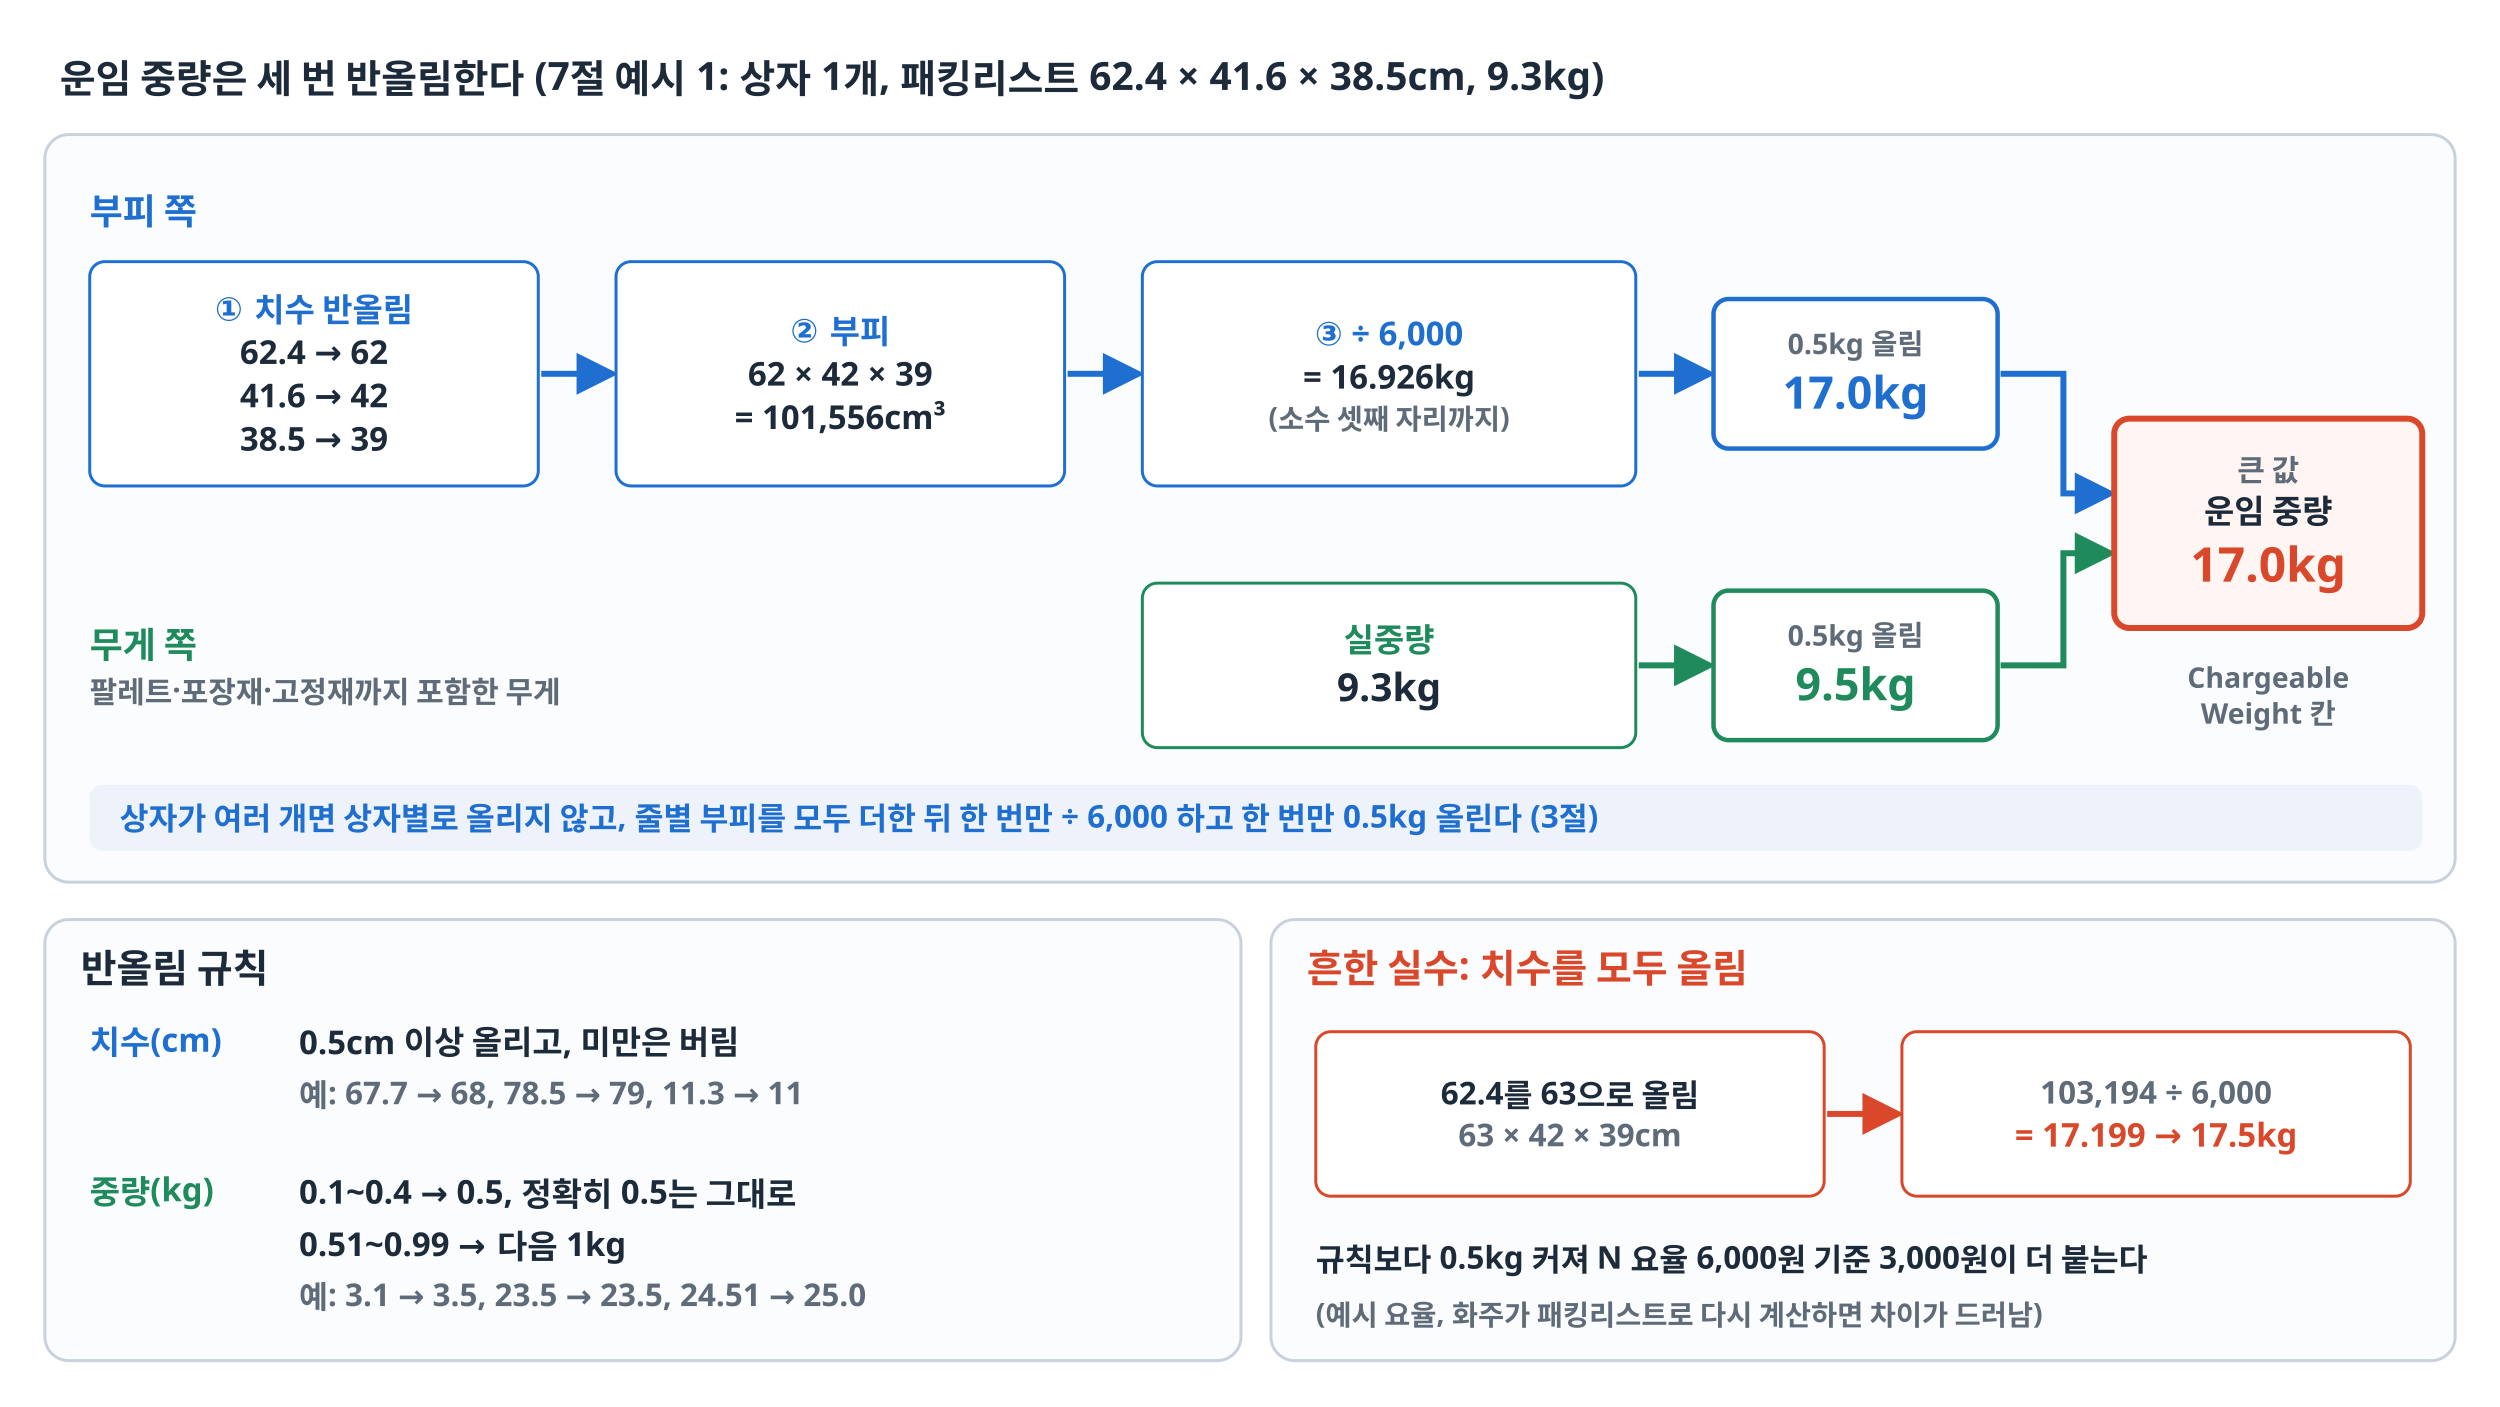
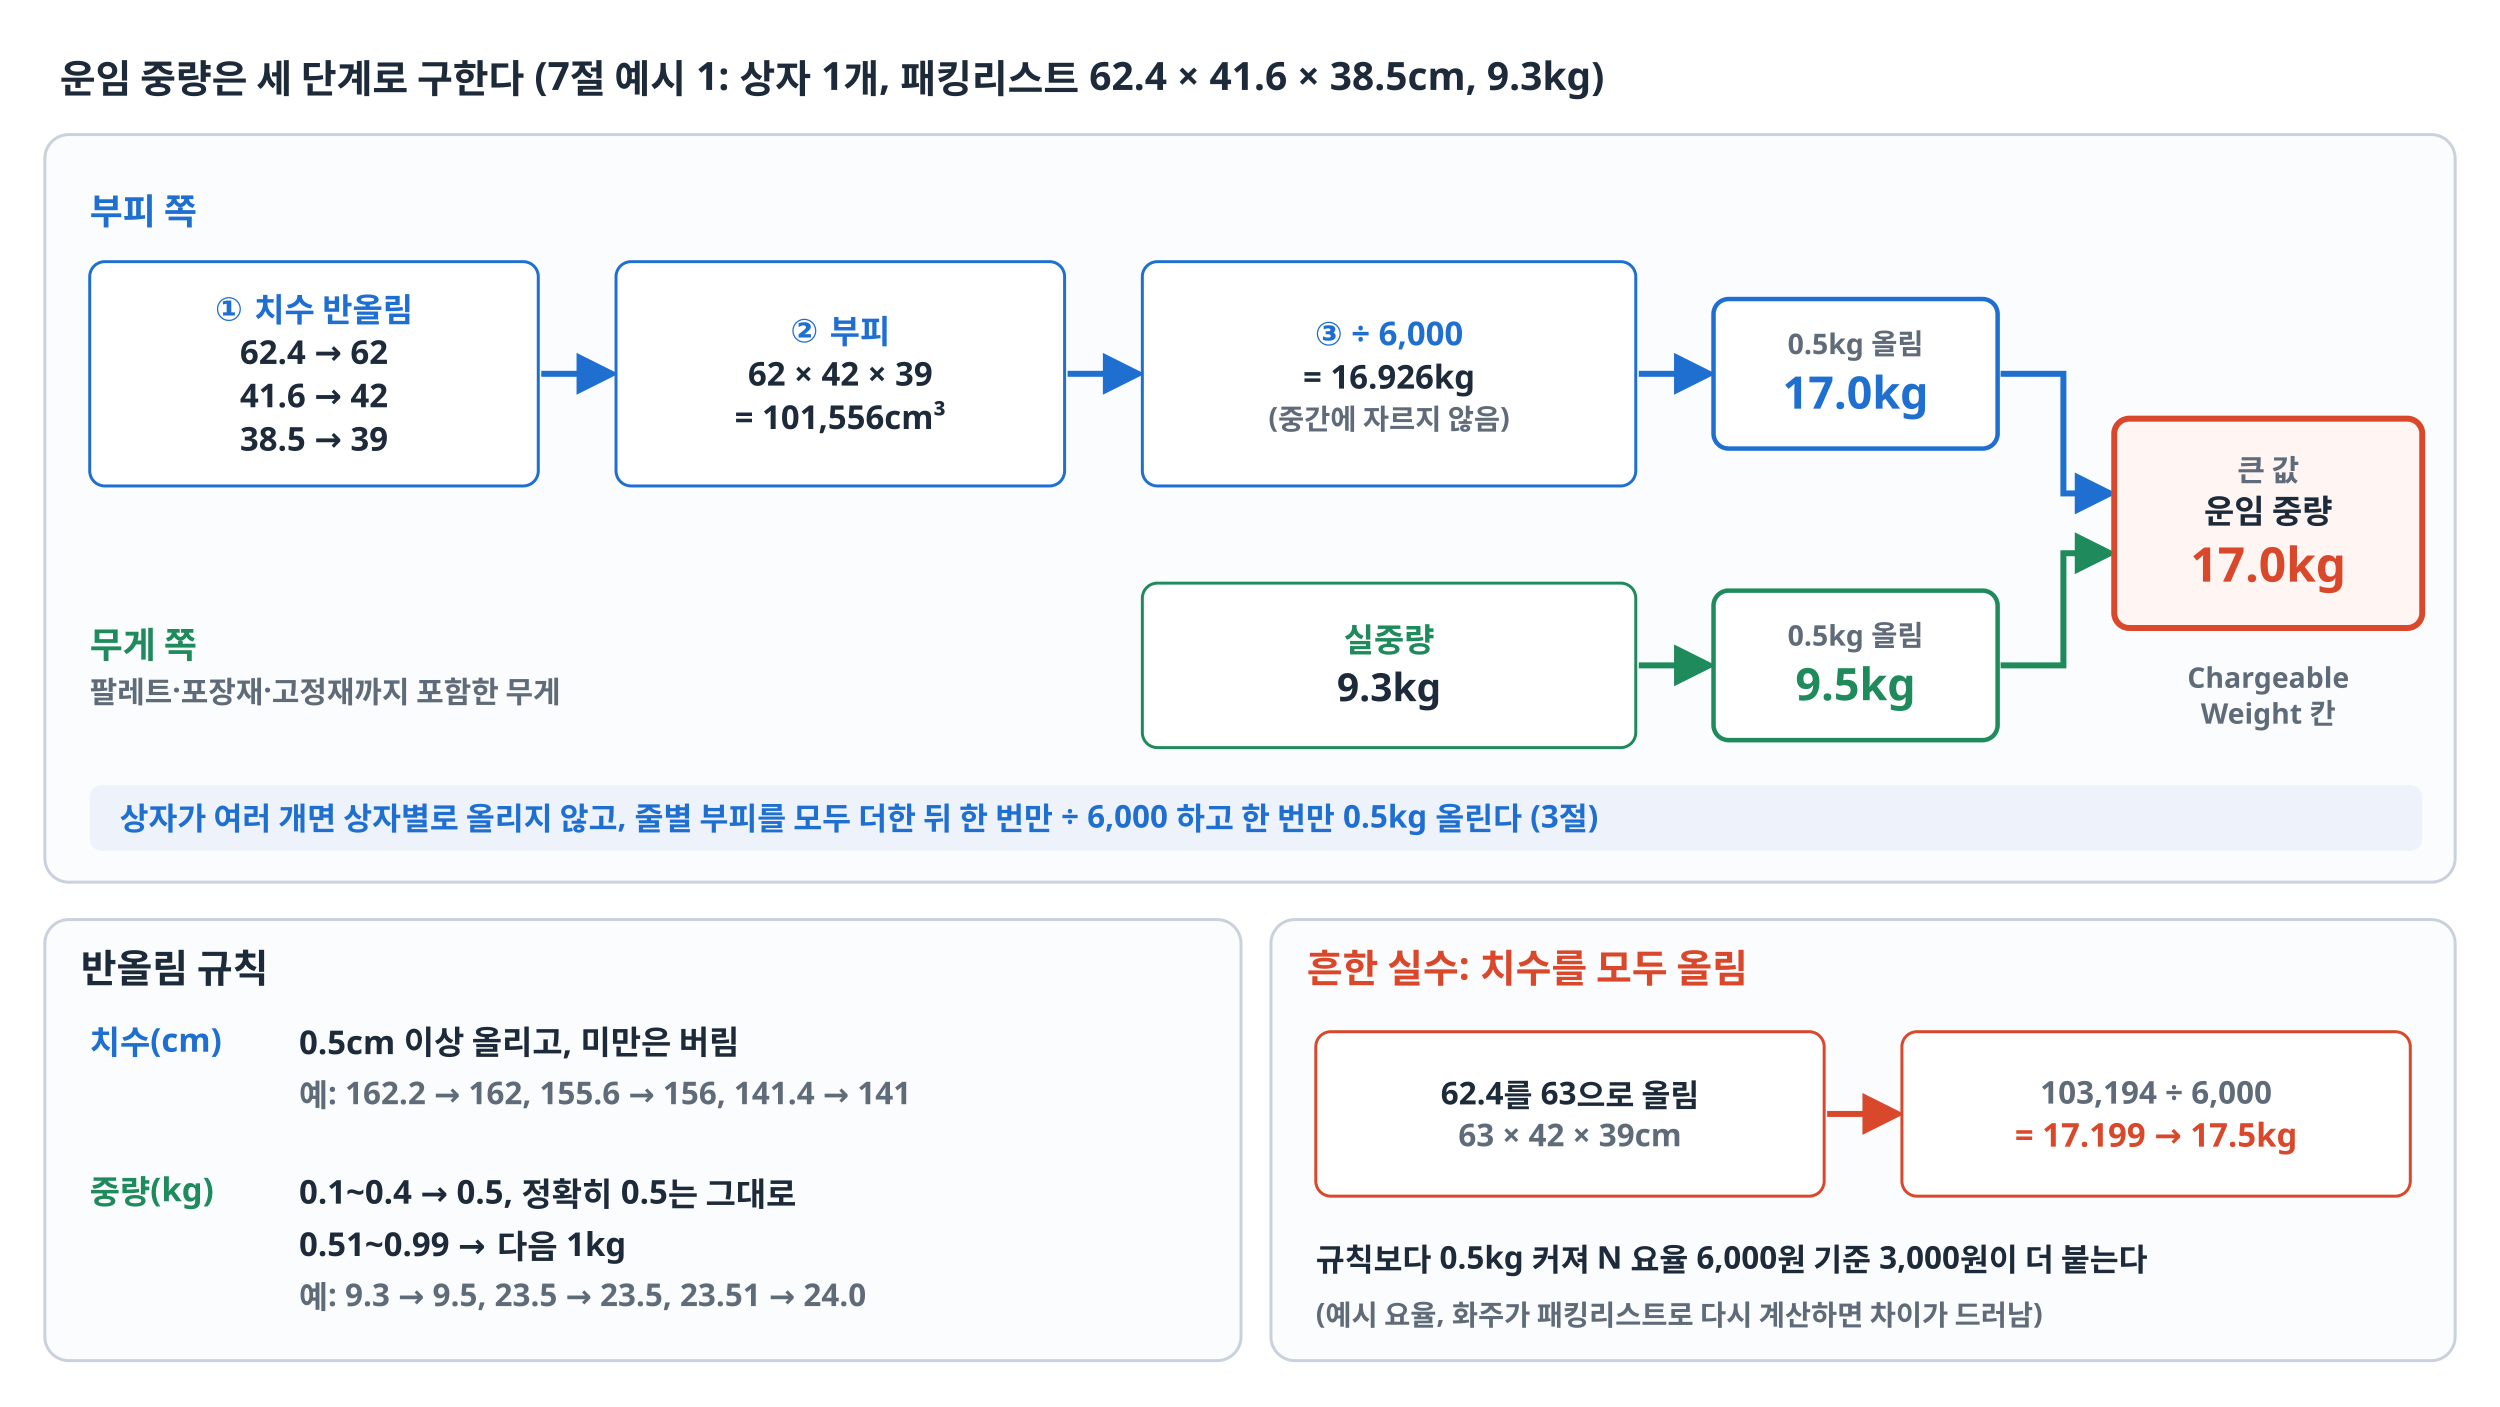
<svg xmlns="http://www.w3.org/2000/svg" viewBox="0 0 1672 941" width="1672" height="941" font-family="Pretendard, 'Noto Sans KR', 'Malgun Gothic', 'Apple SD Gothic Neo', sans-serif">
  <defs>
    <marker id="a-red" viewBox="0 0 10 10" refX="8" refY="5" markerWidth="7" markerHeight="7" orient="auto-start-reverse">
      <path d="M0 0 10 5 0 10z" fill="#d9482b" />
    </marker>
    <marker id="a-blue" viewBox="0 0 10 10" refX="8" refY="5" markerWidth="7" markerHeight="7" orient="auto-start-reverse">
      <path d="M0 0 10 5 0 10z" fill="#1f6fd1" />
    </marker>
    <marker id="a-green" viewBox="0 0 10 10" refX="8" refY="5" markerWidth="7" markerHeight="7" orient="auto-start-reverse">
      <path d="M0 0 10 5 0 10z" fill="#1f8a5b" />
    </marker>
    <marker id="a-orange" viewBox="0 0 10 10" refX="8" refY="5" markerWidth="7" markerHeight="7" orient="auto-start-reverse">
      <path d="M0 0 10 5 0 10z" fill="#e4572e" />
    </marker>
    <marker id="a-ink" viewBox="0 0 10 10" refX="8" refY="5" markerWidth="7" markerHeight="7" orient="auto-start-reverse">
      <path d="M0 0 10 5 0 10z" fill="#1d2a3a" />
    </marker>
    <marker id="a-sub" viewBox="0 0 10 10" refX="8" refY="5" markerWidth="7" markerHeight="7" orient="auto-start-reverse">
      <path d="M0 0 10 5 0 10z" fill="#5f6b78" />
    </marker>
  </defs>
  <rect width="1672" height="941" fill="#ffffff" />
-   <text x="40" y="62" font-size="26" font-weight="800" fill="#1d2a3a" text-anchor="start">운임 중량은 세 번 반올림한다 (7절 예시 1: 상자 1개, 패킹리스트 62.4 × 41.6 × 38.5cm, 9.3kg)</text>
+   <text x="40" y="62" font-size="26" font-weight="800" fill="#1d2a3a" text-anchor="start">운임 중량은 세 단계로 구한다 (7절 예시 1: 상자 1개, 패킹리스트 62.4 × 41.6 × 38.5cm, 9.3kg)</text>
  <rect x="30" y="90" width="1612" height="500" fill="#fbfcfd" stroke="#c9d2dc" stroke-width="2" rx="16" />
  <text x="60" y="150" font-size="24" font-weight="800" fill="#1f6fd1" text-anchor="start">부피 쪽</text>
  <text x="60" y="440" font-size="24" font-weight="800" fill="#1f8a5b" text-anchor="start">무게 쪽</text>
  <rect x="60" y="175" width="300" height="150" fill="#ffffff" stroke="#1f6fd1" stroke-width="2" rx="10" />
  <text x="210.0" y="214.4" font-size="22" font-weight="800" fill="#1f6fd1" text-anchor="middle">① 치수 반올림</text>
  <text x="210.0" y="243.4" font-size="22" font-weight="600" fill="#1d2a3a" text-anchor="middle">62.4 → 62</text>
  <text x="210.0" y="272.4" font-size="22" font-weight="600" fill="#1d2a3a" text-anchor="middle">41.6 → 42</text>
  <text x="210.0" y="301.4" font-size="22" font-weight="600" fill="#1d2a3a" text-anchor="middle">38.5 → 39</text>
  <line x1="362" y1="250.0" x2="408" y2="250.0" stroke="#1f6fd1" stroke-width="4" marker-end="url(#a-blue)" />
  <rect x="412" y="175" width="300" height="150" fill="#ffffff" stroke="#1f6fd1" stroke-width="2" rx="10" />
  <text x="562.0" y="228.9" font-size="22" font-weight="800" fill="#1f6fd1" text-anchor="middle">② 부피</text>
  <text x="562.0" y="257.9" font-size="22" font-weight="600" fill="#1d2a3a" text-anchor="middle">62 × 42 × 39</text>
  <text x="562.0" y="286.9" font-size="22" font-weight="600" fill="#1d2a3a" text-anchor="middle">= 101,556cm³</text>
  <line x1="714" y1="250.0" x2="760" y2="250.0" stroke="#1f6fd1" stroke-width="4" marker-end="url(#a-blue)" />
  <rect x="764" y="175" width="330" height="150" fill="#ffffff" stroke="#1f6fd1" stroke-width="2" rx="10" />
  <text x="929.0" y="230.9" font-size="22" font-weight="800" fill="#1f6fd1" text-anchor="middle">③ ÷ 6,000</text>
  <text x="929.0" y="259.9" font-size="22" font-weight="600" fill="#1d2a3a" text-anchor="middle">= 16.926kg</text>
-   <text x="929.0" y="285.8" font-size="19" font-weight="600" fill="#5f6b78" text-anchor="middle">(소수 셋째 자리까지)</text>
+   <text x="929.0" y="285.8" font-size="19" font-weight="600" fill="#5f6b78" text-anchor="middle">(중간에 자르지 않음)</text>
  <line x1="1096" y1="250.0" x2="1142" y2="250.0" stroke="#1f6fd1" stroke-width="4" marker-end="url(#a-blue)" />
  <rect x="1146" y="200" width="190" height="100" fill="#ffffff" stroke="#1f6fd1" stroke-width="3" rx="10" />
  <text x="1241.0" y="236.8" font-size="19" font-weight="700" fill="#5f6b78" text-anchor="middle">0.5kg 올림</text>
  <text x="1241.0" y="273.3" font-size="30" font-weight="800" fill="#1f6fd1" text-anchor="middle">17.0kg</text>
  <rect x="764" y="390" width="330" height="110" fill="#ffffff" stroke="#1f8a5b" stroke-width="2" rx="10" />
  <text x="929.0" y="435.9" font-size="22" font-weight="800" fill="#1f8a5b" text-anchor="middle">실중량</text>
  <text x="929.0" y="468.9" font-size="26" font-weight="700" fill="#1d2a3a" text-anchor="middle">9.3kg</text>
  <line x1="1096" y1="445.0" x2="1142" y2="445.0" stroke="#1f8a5b" stroke-width="4" marker-end="url(#a-green)" />
  <rect x="1146" y="395" width="190" height="100" fill="#ffffff" stroke="#1f8a5b" stroke-width="3" rx="10" />
  <text x="1241.0" y="431.8" font-size="19" font-weight="700" fill="#5f6b78" text-anchor="middle">0.5kg 올림</text>
  <text x="1241.0" y="468.3" font-size="30" font-weight="800" fill="#1f8a5b" text-anchor="middle">9.5kg</text>
  <text x="60" y="470" font-size="20" font-weight="600" fill="#5f6b78" text-anchor="start">
    <tspan x="60" dy="0">팔레트·포장재·고정재까지 포함한 무게</tspan>
  </text>
  <path d="M1338 250 H1380 V330 H1410" stroke="#1f6fd1" stroke-width="4" fill="none" marker-end="url(#a-blue)" />
  <path d="M1338 445 H1380 V370 H1410" stroke="#1f8a5b" stroke-width="4" fill="none" marker-end="url(#a-green)" />
  <rect x="1414" y="280" width="206" height="140" fill="#fff6f3" stroke="#d9482b" stroke-width="4" rx="10" />
  <text x="1517.0" y="321.7" font-size="20" font-weight="700" fill="#5f6b78" text-anchor="middle">큰 값</text>
  <text x="1517.0" y="349.9" font-size="22" font-weight="800" fill="#1d2a3a" text-anchor="middle">운임 중량</text>
  <text x="1517.0" y="389.0" font-size="32" font-weight="800" fill="#d9482b" text-anchor="middle">17.0kg</text>
  <text x="1517" y="460" font-size="19" font-weight="600" fill="#5f6b78" text-anchor="middle">Chargeable</text>
  <text x="1517" y="484" font-size="19" font-weight="600" fill="#5f6b78" text-anchor="middle">Weight 칸</text>
  <rect x="30" y="615" width="800" height="295" fill="#fbfcfd" stroke="#c9d2dc" stroke-width="2" rx="16" />
  <text x="54" y="657" font-size="26" font-weight="800" fill="#1d2a3a" text-anchor="start">반올림 규칙</text>
  <text x="60" y="705" font-size="22" font-weight="800" fill="#1f6fd1" text-anchor="start">치수(cm)</text>
  <text x="200" y="705" font-size="22" font-weight="600" fill="#1d2a3a" text-anchor="start">0.5cm 이상 올리고, 미만은 버림</text>
-   <text x="200" y="740" font-size="21" font-weight="600" fill="#5f6b78" text-anchor="start">예: 67.7 → 68,  78.5 → 79,  11.3 → 11</text>
+   <text x="200" y="740" font-size="21" font-weight="600" fill="#5f6b78" text-anchor="start">예: 162.2 → 162,  155.6 → 156,  141.4 → 141</text>
  <text x="60" y="805" font-size="22" font-weight="800" fill="#1f8a5b" text-anchor="start">중량(kg)</text>
  <text x="200" y="805" font-size="22" font-weight="600" fill="#1d2a3a" text-anchor="start">0.1~0.4 → 0.5,  정확히 0.5는 그대로</text>
  <text x="200" y="840" font-size="22" font-weight="600" fill="#1d2a3a" text-anchor="start">0.51~0.99 → 다음 1kg</text>
-   <text x="200" y="875" font-size="21" font-weight="600" fill="#5f6b78" text-anchor="start">예: 3.1 → 3.5,  23.5 → 23.5,  24.51 → 25.0</text>
+   <text x="200" y="875" font-size="21" font-weight="600" fill="#5f6b78" text-anchor="start">예: 9.3 → 9.5,  23.5 → 23.5,  23.51 → 24.0</text>
  <rect x="850" y="615" width="792" height="295" fill="#fbfcfd" stroke="#c9d2dc" stroke-width="2" rx="16" />
  <text x="874" y="657" font-size="26" font-weight="800" fill="#d9482b" text-anchor="start">흔한 실수: 치수를 모두 올림</text>
  <rect x="880" y="690" width="340" height="110" fill="#ffffff" stroke="#d9482b" stroke-width="2" rx="10" />
  <text x="1050.0" y="738.6" font-size="21" font-weight="700" fill="#1d2a3a" text-anchor="middle">62.4를 63으로 올림</text>
  <text x="1050.0" y="766.6" font-size="21" font-weight="600" fill="#5f6b78" text-anchor="middle">63 × 42 × 39cm</text>
  <line x1="1222" y1="745" x2="1268" y2="745" stroke="#d9482b" stroke-width="4" marker-end="url(#a-red)" />
  <rect x="1272" y="690" width="340" height="110" fill="#ffffff" stroke="#d9482b" stroke-width="2" rx="10" />
  <text x="1442.0" y="738.1" font-size="21" font-weight="600" fill="#5f6b78" text-anchor="middle">103,194 ÷ 6,000</text>
  <text x="1442.0" y="766.9" font-size="22" font-weight="800" fill="#d9482b" text-anchor="middle">= 17.199 → 17.5kg</text>
  <text x="880" y="850" font-size="21" font-weight="600" fill="#1d2a3a" text-anchor="start">규칙보다 0.5kg 커져 N 요율 6,000원 기준 3,000원이 더 붙는다</text>
  <text x="880" y="885" font-size="19" font-weight="600" fill="#5f6b78" text-anchor="start">(예시 요율, 화주가 패킹리스트로 다시 계산하면 차이가 드러남)</text>
  <rect x="60" y="525" width="1560" height="44" fill="#eef3fb" stroke="none" stroke-width="2" rx="8" />
  <text x="80" y="555" font-size="21" font-weight="700" fill="#1f6fd1" text-anchor="start">상자가 여러 개면 상자별로 올리지 않고, 줄별 부피를 모두 더한 뒤 한 번만 ÷ 6,000 하고 한 번만 0.5kg 올린다 (3절)</text>
</svg>
